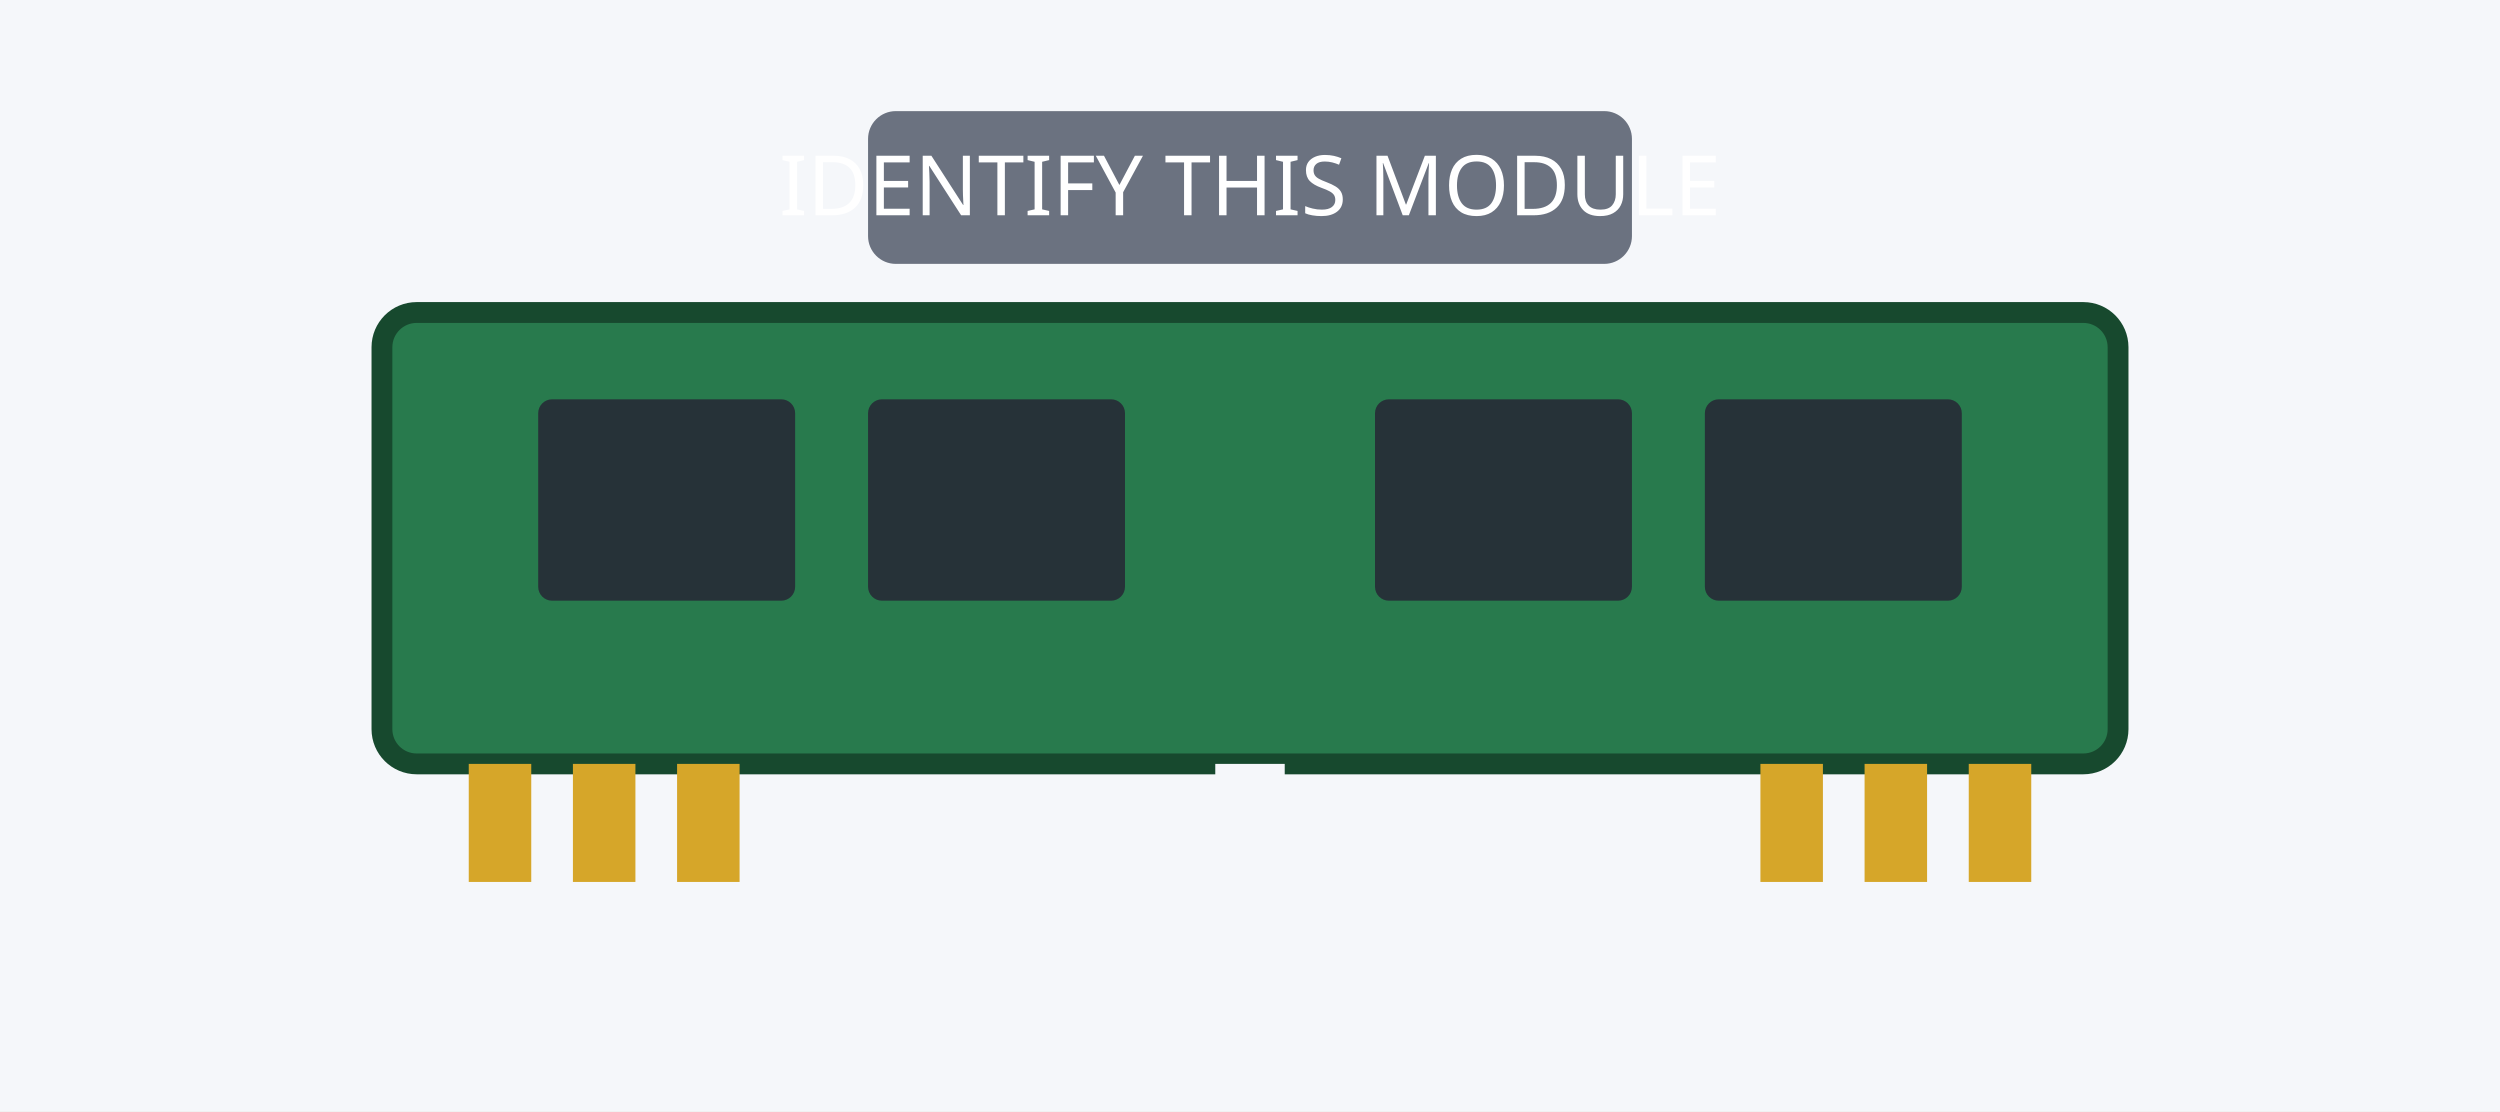
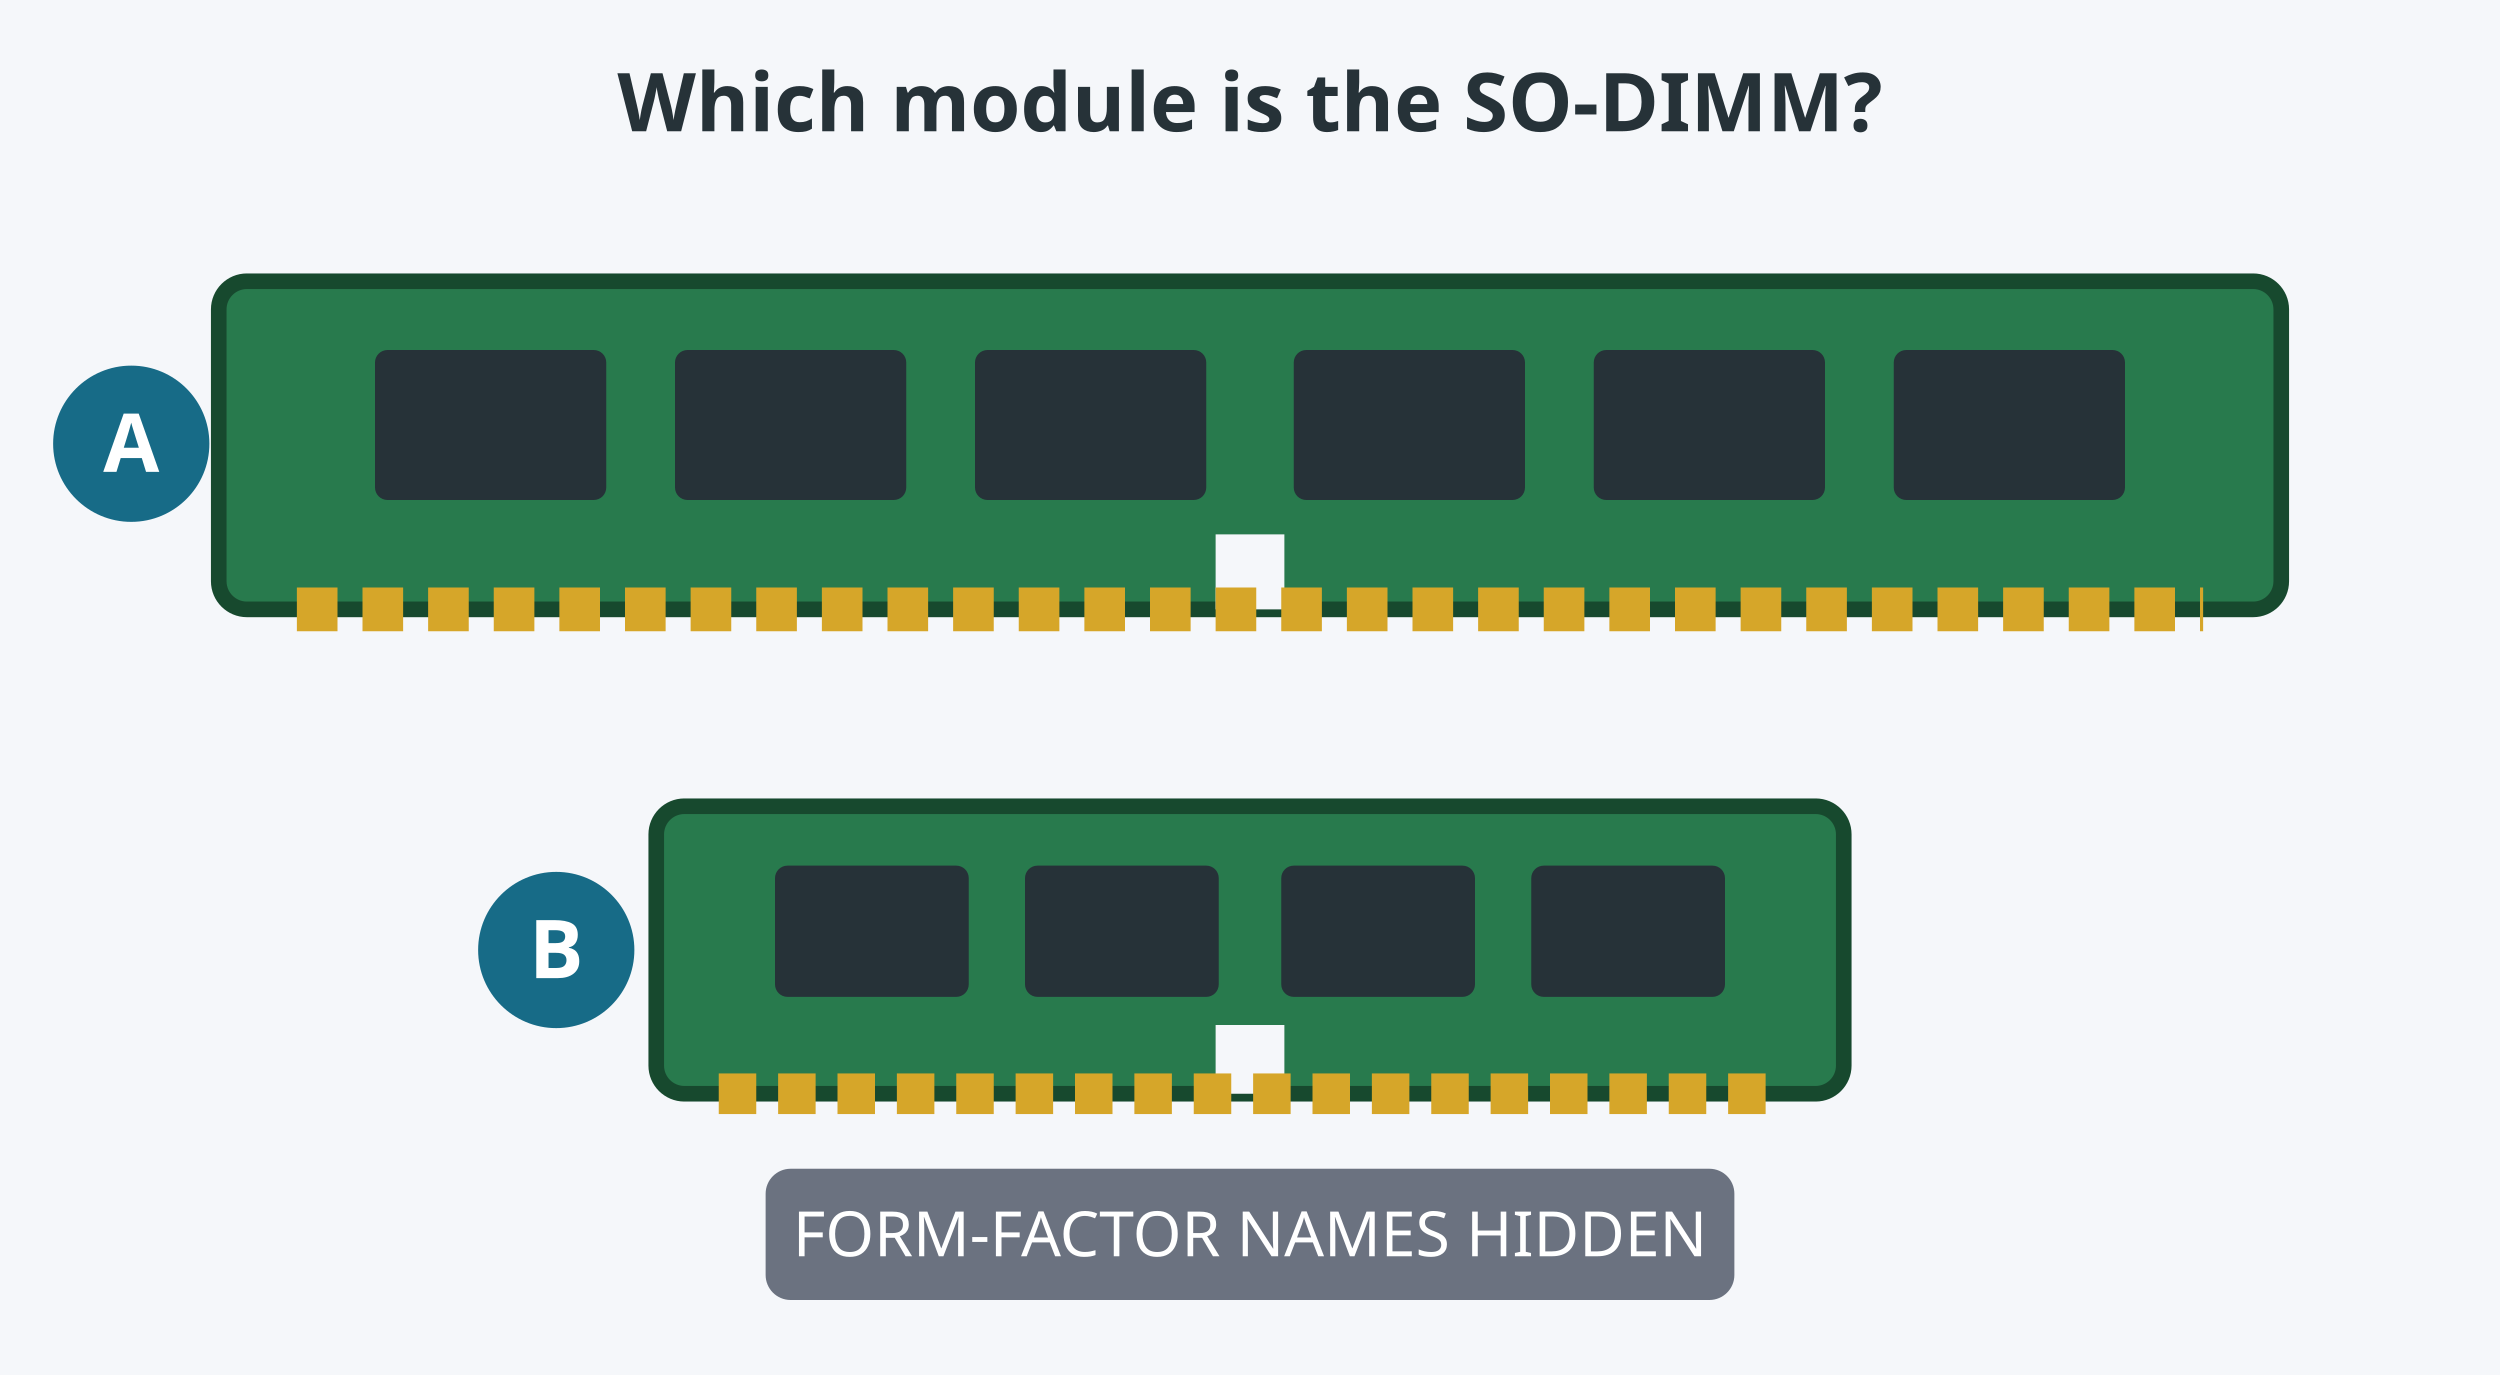
- <svg xmlns="http://www.w3.org/2000/svg" width="720" height="320" viewBox="0 0 720 320" role="img" aria-labelledby="title description">
-   <rect width="720" height="320" fill="#f5f7fa" />
-   <rect x="110" y="90" width="500" height="130" rx="10" fill="#287a4d" stroke="#17492e" stroke-width="6" />
-   <g fill="#263238">
-     <rect x="155" y="115" width="74" height="58" rx="4" />
-     <rect x="250" y="115" width="74" height="58" rx="4" />
-     <rect x="396" y="115" width="74" height="58" rx="4" />
-     <rect x="491" y="115" width="74" height="58" rx="4" />
+ <svg xmlns="http://www.w3.org/2000/svg" width="800" height="440" viewBox="0 0 800 440" role="img" aria-labelledby="title description">
+   <rect width="800" height="440" fill="#f5f7fa" />
+   <text x="400" y="42" fill="#263238" font-family="sans-serif" font-size="26" font-weight="700" text-anchor="middle">Which module is the SO-DIMM?</text>
+   <g transform="translate(70 90)">
+     <rect width="660" height="105" rx="9" fill="#287a4d" stroke="#17492e" stroke-width="5" />
+     <g fill="#263238">
+       <rect x="50" y="22" width="74" height="48" rx="4" />
+       <rect x="146" y="22" width="74" height="48" rx="4" />
+       <rect x="242" y="22" width="74" height="48" rx="4" />
+       <rect x="344" y="22" width="74" height="48" rx="4" />
+       <rect x="440" y="22" width="74" height="48" rx="4" />
+       <rect x="536" y="22" width="74" height="48" rx="4" />
+     </g>
+     <path d="M319 105v-24h22v24" fill="#f5f7fa" />
+     <path d="M25 105h610" stroke="#d6a629" stroke-width="14" stroke-dasharray="13 8" />
  </g>
-   <g fill="#d6a629">
-     <rect x="135" y="220" width="18" height="34" />
-     <rect x="165" y="220" width="18" height="34" />
-     <rect x="195" y="220" width="18" height="34" />
-     <rect x="507" y="220" width="18" height="34" />
-     <rect x="537" y="220" width="18" height="34" />
-     <rect x="567" y="220" width="18" height="34" />
+   <circle cx="42" cy="142" r="25" fill="#176b87" />
+   <text x="42" y="151" fill="#fff" font-family="sans-serif" font-size="26" font-weight="700" text-anchor="middle">A</text>
+   <g transform="translate(210 258)">
+     <rect width="380" height="92" rx="9" fill="#287a4d" stroke="#17492e" stroke-width="5" />
+     <g fill="#263238">
+       <rect x="38" y="19" width="62" height="42" rx="4" />
+       <rect x="118" y="19" width="62" height="42" rx="4" />
+       <rect x="200" y="19" width="62" height="42" rx="4" />
+       <rect x="280" y="19" width="62" height="42" rx="4" />
+     </g>
+     <path d="M179 92v-22h22v22" fill="#f5f7fa" />
+     <path d="M20 92h340" stroke="#d6a629" stroke-width="13" stroke-dasharray="12 7" />
  </g>
-   <path d="M350 220v34h20v-34" fill="#f5f7fa" />
-   <rect x="250" y="32" width="220" height="44" rx="8" fill="#6b7280" />
-   <text x="360" y="62" fill="#fff" font-family="sans-serif" font-size="24" text-anchor="middle">IDENTIFY THIS MODULE</text>
+   <circle cx="178" cy="304" r="25" fill="#176b87" />
+   <text x="178" y="313" fill="#fff" font-family="sans-serif" font-size="26" font-weight="700" text-anchor="middle">B</text>
+   <rect x="245" y="374" width="310" height="42" rx="8" fill="#6b7280" />
+   <text x="400" y="402" fill="#fff" font-family="sans-serif" font-size="20" text-anchor="middle">FORM-FACTOR NAMES HIDDEN</text>
</svg>
